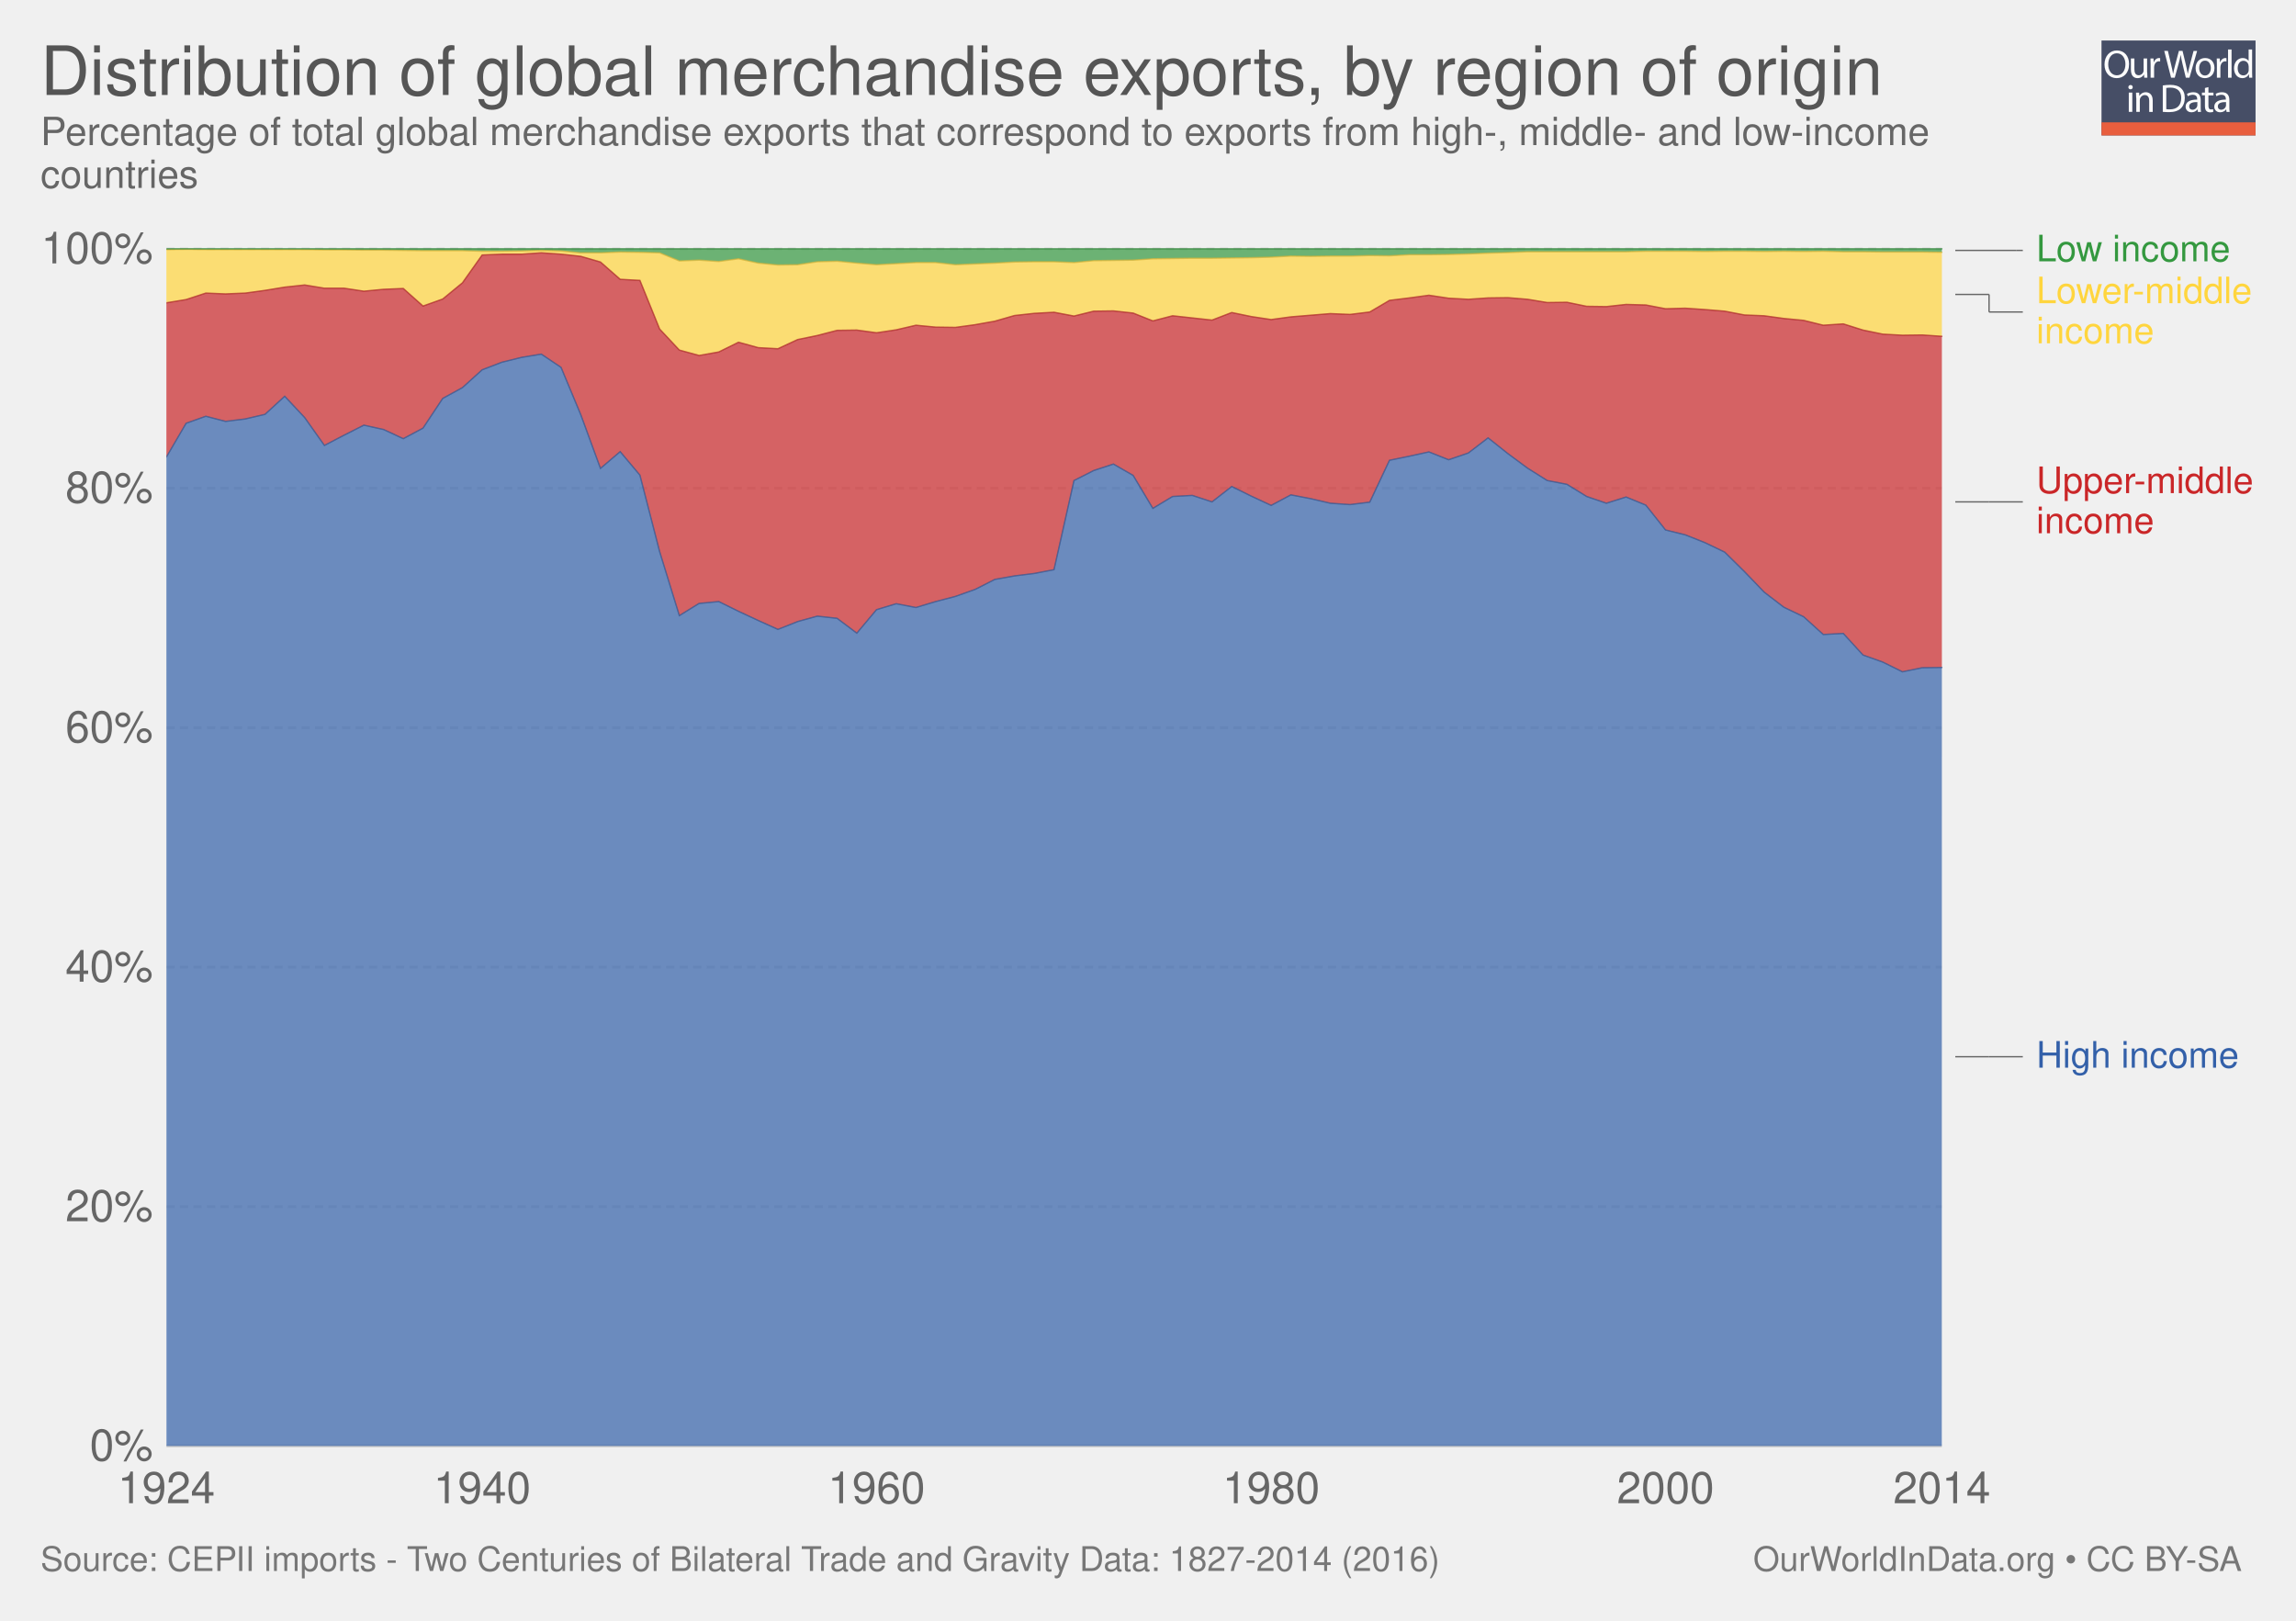
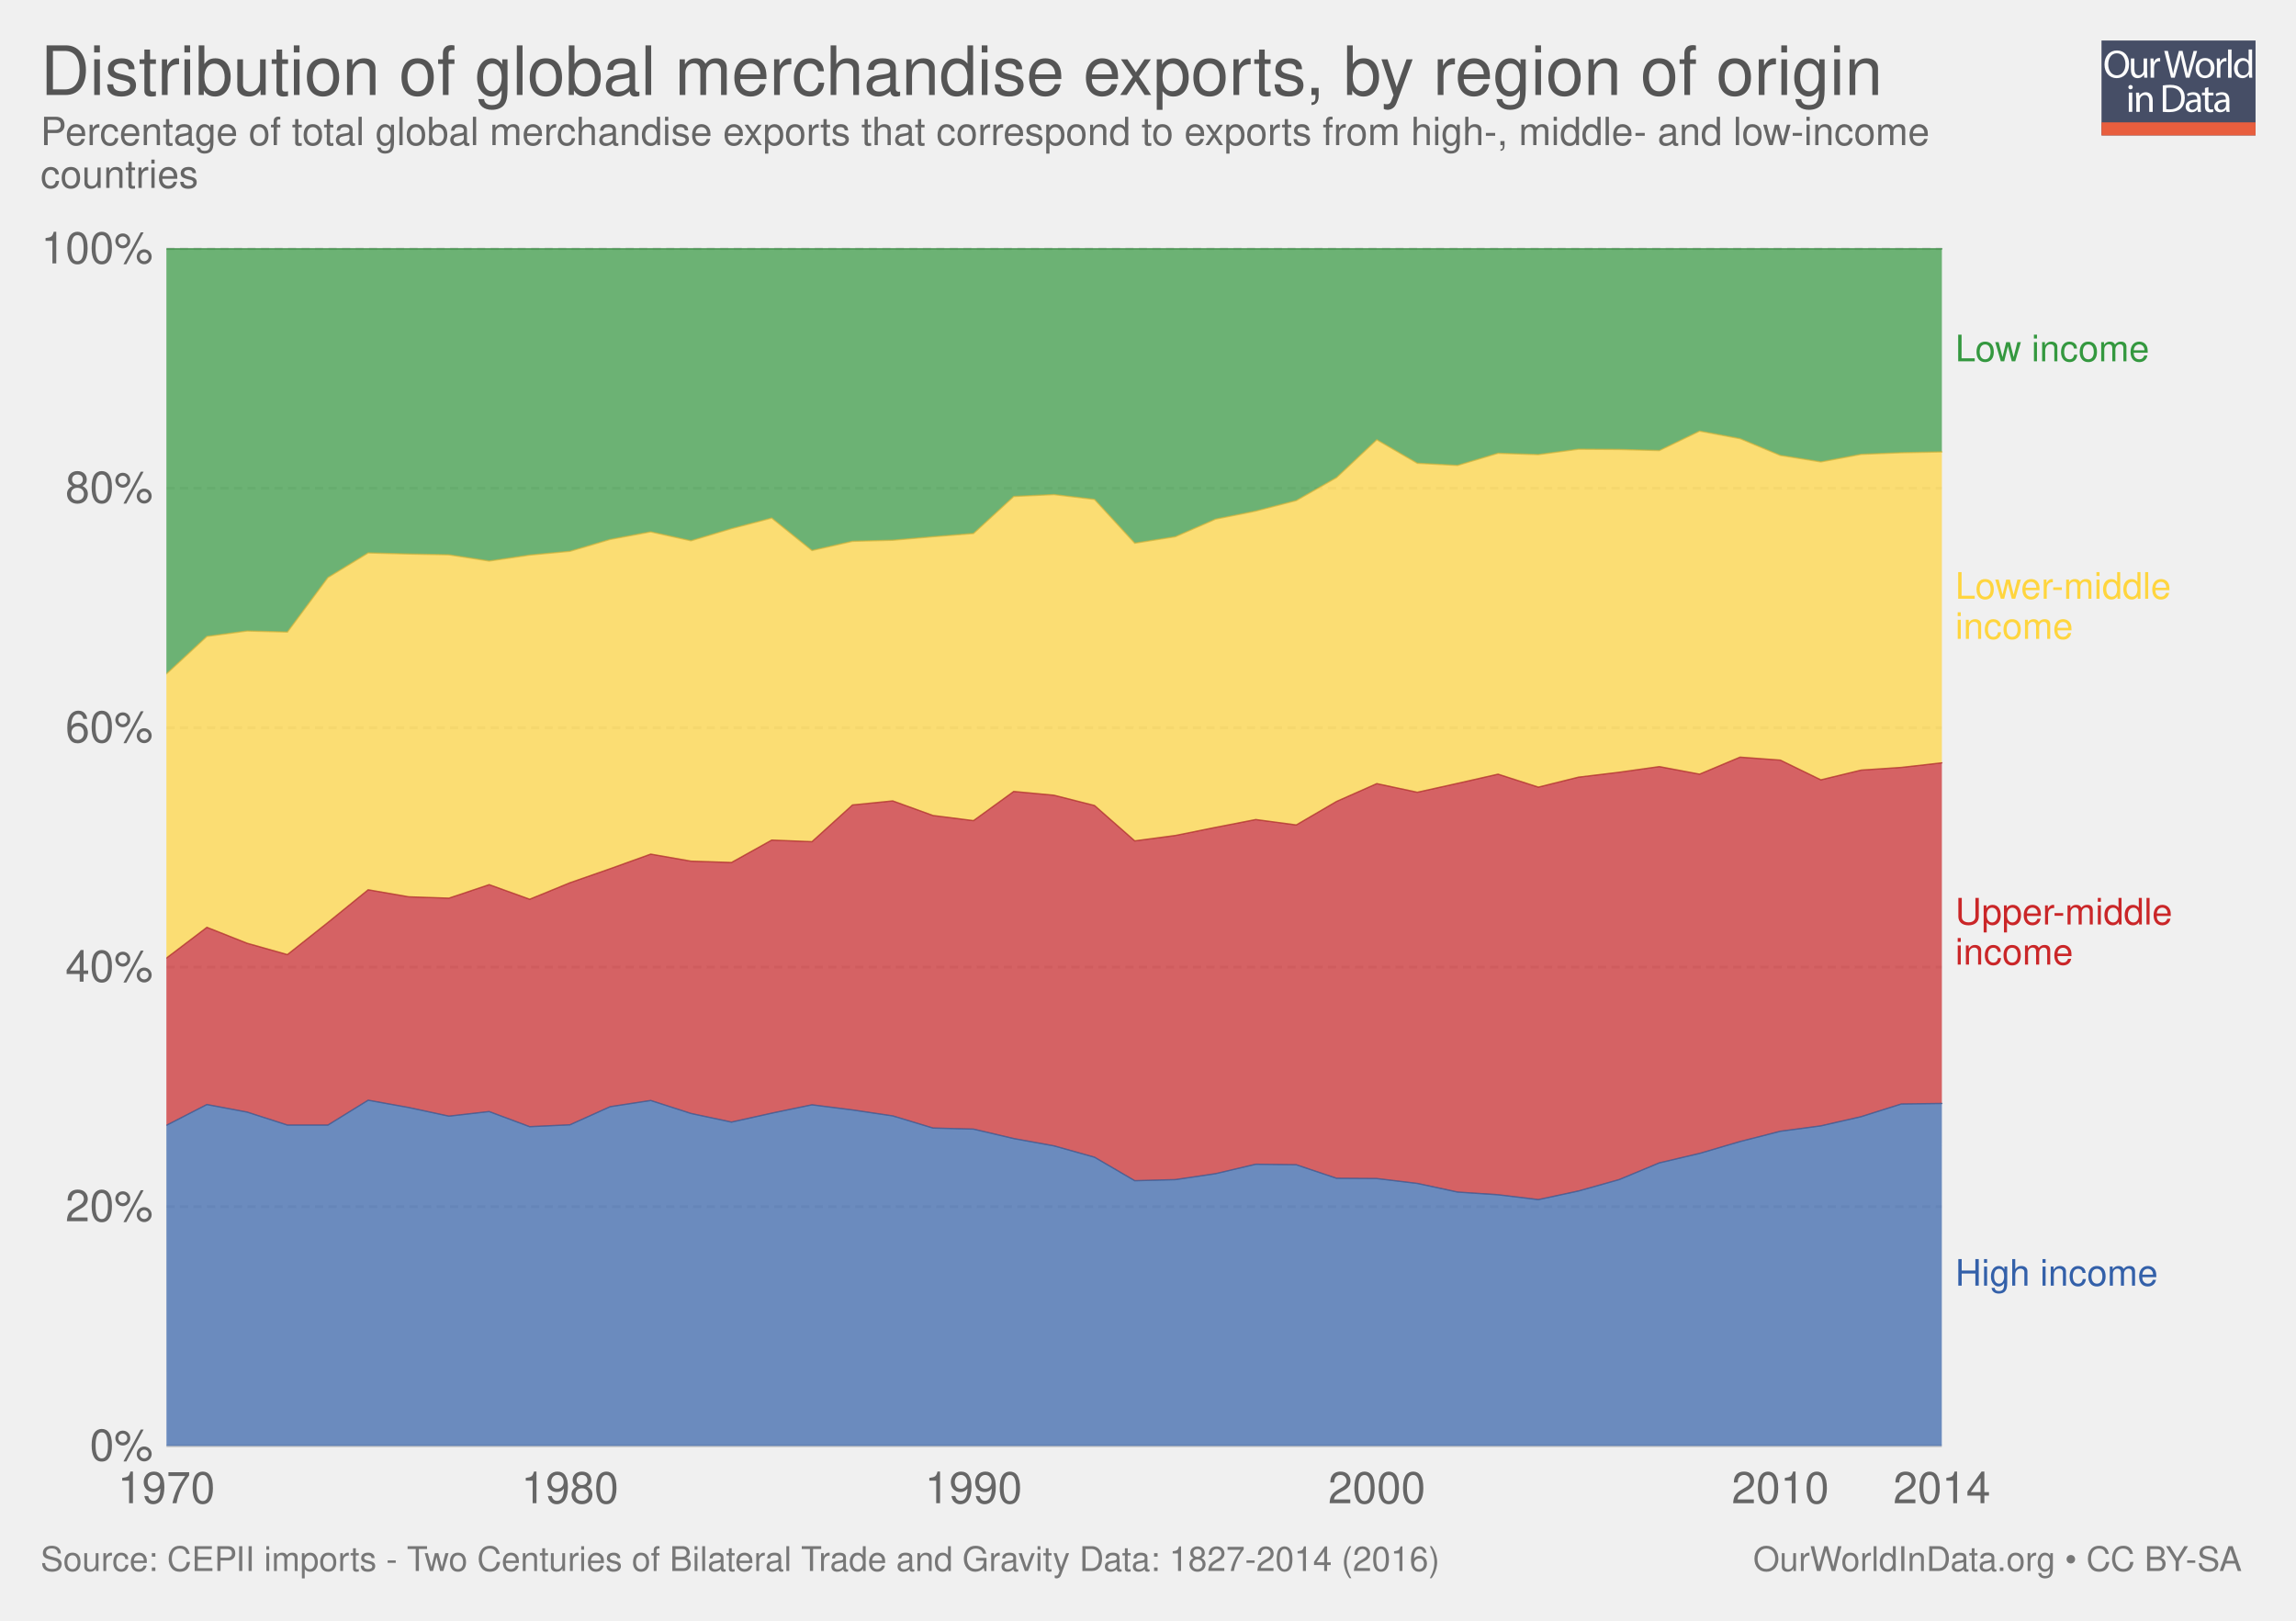
<svg xmlns="http://www.w3.org/2000/svg" xmlns:xlink="http://www.w3.org/1999/xlink" version="1.1" style="font-family: 'Helvetica Neue', Helvetica, Arial, sans-serif; font-size: 18px; background-color: white; text-rendering: optimizeLegibility; -webkit-font-smoothing: antialiased;" width="850" height="600">
  <g class="ChartTab">
    <g class="HeaderView">
      <g opacity="0.8" transform="translate(778, 15) scale(0.27)">
        <a xlink:href="https://ourworldindata.org" target="_blank">
          <g>
            <rect x="0" y="0" fill="#1B2543" width="211.2" height="130.1" />
            <rect x="0" y="112.2" fill="#E63912" width="211.2" height="17.9" />
            <g>
              <rect x="1.2" y="12.3" fill="none" width="210.2" height="99.2" />
              <path fill="#FFFFFF" d="M37.8,32.2c0,12.7-7.7,19.4-17.1,19.4c-9.7,0-16.6-7.5-16.6-18.7c0-11.7,7.3-19.3,17.1-19.3 C31.3,13.7,37.8,21.3,37.8,32.2z M9.2,32.8c0,7.9,4.3,14.9,11.8,14.9c7.5,0,11.8-6.9,11.8-15.3c0-7.3-3.8-14.9-11.8-14.9 C13.1,17.5,9.2,24.8,9.2,32.8z" />
              <path fill="#FFFFFF" d="M62.7,43.8c0,2.7,0.1,5.1,0.2,7.2h-4.3l-0.3-4.3h-0.1c-1.3,2.1-4,4.9-8.8,4.9c-4.2,0-9.1-2.3-9.1-11.6 V24.6h4.8v14.6c0,5,1.5,8.4,5.9,8.4c3.2,0,5.5-2.2,6.3-4.4c0.3-0.7,0.4-1.6,0.4-2.5V24.6h4.8V43.8z" />
              <path fill="#FFFFFF" d="M67.3,32.8c0-3.1-0.1-5.8-0.2-8.2h4.2l0.2,5.2h0.2c1.2-3.5,4.1-5.8,7.3-5.8c0.5,0,0.9,0.1,1.4,0.2v4.5 c-0.5-0.1-1-0.2-1.6-0.2c-3.4,0-5.8,2.6-6.5,6.2c-0.1,0.7-0.2,1.4-0.2,2.2V51h-4.8V32.8z" />
              <path fill="#FFFFFF" d="M95.4,51l-9.4-36.8h5l4.4,18.6c1.1,4.6,2.1,9.2,2.7,12.7h0.1c0.6-3.7,1.8-8,3-12.8l4.9-18.5h5l4.5,18.7 c1,4.4,2,8.7,2.6,12.6h0.1c0.8-4,1.8-8.1,3-12.7l4.9-18.5h4.9L120.6,51h-5L111,31.9c-1.1-4.7-1.9-8.3-2.4-12h-0.1 c-0.7,3.7-1.5,7.3-2.8,12L100.4,51H95.4z" />
              <path fill="#FFFFFF" d="M154.9,37.6c0,9.8-6.8,14-13.2,14c-7.2,0-12.7-5.2-12.7-13.6c0-8.8,5.8-14,13.1-14 C149.8,24,154.9,29.5,154.9,37.6z M133.9,37.9c0,5.8,3.3,10.1,8,10.1c4.6,0,8-4.3,8-10.3c0-4.5-2.2-10.1-7.9-10.1 C136.3,27.6,133.9,32.8,133.9,37.9z" />
              <path fill="#FFFFFF" d="M158.2,32.8c0-3.1-0.1-5.8-0.2-8.2h4.2l0.2,5.2h0.2c1.2-3.5,4.1-5.8,7.3-5.8c0.5,0,0.9,0.1,1.4,0.2v4.5 c-0.5-0.1-1-0.2-1.6-0.2c-3.4,0-5.8,2.6-6.5,6.2c-0.1,0.7-0.2,1.4-0.2,2.2V51h-4.8V32.8z" />
              <path fill="#FFFFFF" d="M173.5,12.3h4.8V51h-4.8V12.3z" />
              <path fill="#FFFFFF" d="M206.5,12.3v31.9c0,2.3,0.1,5,0.2,6.8h-4.3l-0.2-4.6H202c-1.5,2.9-4.7,5.2-9,5.2 c-6.4,0-11.3-5.4-11.3-13.4c-0.1-8.8,5.4-14.2,11.9-14.2c4,0,6.8,1.9,8,4h0.1V12.3H206.5z M201.7,35.4c0-0.6-0.1-1.4-0.2-2 c-0.7-3.1-3.3-5.6-6.9-5.6c-5,0-7.9,4.4-7.9,10.2c0,5.3,2.6,9.8,7.8,9.8c3.2,0,6.2-2.1,7.1-5.7c0.2-0.7,0.2-1.3,0.2-2.1V35.4z" />
              <path fill="#FFFFFF" d="M42.8,64c0.1,1.6-1.1,2.9-3.1,2.9c-1.7,0-2.9-1.3-2.9-2.9c0-1.7,1.3-3,3-3C41.7,61,42.8,62.3,42.8,64z M37.4,97.8V71.4h4.8v26.4H37.4z" />
              <path fill="#FFFFFF" d="M47.5,78.6c0-2.7-0.1-5-0.2-7.1h4.3l0.3,4.4h0.1c1.3-2.5,4.4-5,8.8-5c3.7,0,9.4,2.2,9.4,11.2v15.8h-4.8 V82.6c0-4.3-1.6-7.8-6.1-7.8c-3.2,0-5.6,2.2-6.5,4.9c-0.2,0.6-0.3,1.4-0.3,2.2v15.9h-4.8V78.6z" />
              <path fill="#FFFFFF" d="M84,61.6c2.9-0.4,6.3-0.8,10.1-0.8c6.8,0,11.7,1.6,14.9,4.6c3.3,3,5.2,7.3,5.2,13.2c0,6-1.9,10.9-5.3,14.3 c-3.4,3.4-9.1,5.3-16.3,5.3c-3.4,0-6.2-0.2-8.6-0.4V61.6z M88.8,94.1c1.2,0.2,3,0.3,4.8,0.3c10.2,0,15.7-5.7,15.7-15.6 c0.1-8.7-4.9-14.2-14.9-14.2c-2.5,0-4.3,0.2-5.6,0.5V94.1z" />
              <path fill="#FFFFFF" d="M132.1,97.8l-0.4-3.3h-0.2c-1.5,2.1-4.3,3.9-8.1,3.9c-5.4,0-8.1-3.8-8.1-7.6c0-6.4,5.7-9.9,15.9-9.8v-0.5 c0-2.2-0.6-6.1-6-6.1c-2.5,0-5,0.8-6.9,2l-1.1-3.2c2.2-1.4,5.4-2.3,8.7-2.3c8.1,0,10.1,5.5,10.1,10.8v9.9c0,2.3,0.1,4.5,0.4,6.3 H132.1z M131.4,84.4c-5.3-0.1-11.2,0.8-11.2,5.9c0,3.1,2.1,4.6,4.5,4.6c3.4,0,5.6-2.2,6.4-4.4c0.2-0.5,0.3-1,0.3-1.5V84.4z" />
              <path fill="#FFFFFF" d="M146.6,63.9v7.6h6.9v3.7h-6.9v14.2c0,3.3,0.9,5.1,3.6,5.1c1.3,0,2.2-0.2,2.8-0.3l0.2,3.6 c-0.9,0.4-2.4,0.7-4.3,0.7c-2.2,0-4-0.7-5.2-2c-1.4-1.4-1.9-3.8-1.9-6.9V75.1h-4.1v-3.7h4.1v-6.3L146.6,63.9z" />
              <path fill="#FFFFFF" d="M171.4,97.8l-0.4-3.3h-0.2c-1.5,2.1-4.3,3.9-8.1,3.9c-5.4,0-8.1-3.8-8.1-7.6c0-6.4,5.7-9.9,15.9-9.8v-0.5 c0-2.2-0.6-6.1-6-6.1c-2.5,0-5,0.8-6.9,2l-1.1-3.2c2.2-1.4,5.4-2.3,8.7-2.3c8.1,0,10.1,5.5,10.1,10.8v9.9c0,2.3,0.1,4.5,0.4,6.3 H171.4z M170.7,84.4c-5.3-0.1-11.2,0.8-11.2,5.9c0,3.1,2.1,4.6,4.5,4.6c3.4,0,5.6-2.2,6.4-4.4c0.2-0.5,0.3-1,0.3-1.5V84.4z" />
            </g>
          </g>
        </a>
      </g>
      <a href="https://ourworldindata.org/grapher/distribution-of-global-merchandise-exports-by-region-of-origin" target="_blank">
        <text font-size="25.20" x="15.0" y="35.2" fill="#555">
          <tspan x="15" y="35.16">Distribution of global merchandise exports, by region of origin</tspan>
        </text>
      </a>
      <text font-size="14.40" x="15.0" y="53.7" fill="#666">
        <tspan x="15" y="53.72">Percentage of total global merchandise exports that correspond to exports from high-, middle- and low-income</tspan>
        <tspan x="15" y="69.56">countries</tspan>
      </text>
    </g>
    <g class="StackedArea">
      <defs>
        <clipPath id="boundsClip-1">
          <rect x="61.634" y="0" width="820" height="928.8" />
        </clipPath>
      </defs>
      <g class="AxisBoxView">
        <g class="HorizontalAxis">
-           <text x="61.6" y="556.5" fill="#666" text-anchor="middle" font-size="16.2">1924</text>
-           <text x="178.5" y="556.5" fill="#666" text-anchor="middle" font-size="16.2">1940</text>
-           <text x="324.5" y="556.5" fill="#666" text-anchor="middle" font-size="16.2">1960</text>
-           <text x="470.6" y="556.5" fill="#666" text-anchor="middle" font-size="16.2">1980</text>
-           <text x="616.6" y="556.5" fill="#666" text-anchor="middle" font-size="16.2">2000</text>
+           <text x="61.6" y="556.5" fill="#666" text-anchor="middle" font-size="16.2">1970</text>
+           <text x="211" y="556.5" fill="#666" text-anchor="middle" font-size="16.2">1980</text>
+           <text x="360.4" y="556.5" fill="#666" text-anchor="middle" font-size="16.2">1990</text>
+           <text x="509.7" y="556.5" fill="#666" text-anchor="middle" font-size="16.2">2000</text>
+           <text x="659.1" y="556.5" fill="#666" text-anchor="middle" font-size="16.2">2010</text>
          <text x="718.9" y="556.5" fill="#666" text-anchor="middle" font-size="16.2">2014</text>
        </g>
        <g class="VerticalAxis">
          <text x="56.63" y="535.3" fill="#666" dominant-baseline="middle" text-anchor="end" font-size="16.2">0%</text>
          <text x="56.63" y="446.7" fill="#666" dominant-baseline="middle" text-anchor="end" font-size="16.2">20%</text>
          <text x="56.63" y="358" fill="#666" dominant-baseline="middle" text-anchor="end" font-size="16.2">40%</text>
          <text x="56.63" y="269.4" fill="#666" dominant-baseline="middle" text-anchor="end" font-size="16.2">60%</text>
          <text x="56.63" y="180.7" fill="#666" dominant-baseline="middle" text-anchor="end" font-size="16.2">80%</text>
          <text x="56.63" y="92.1" fill="#666" dominant-baseline="middle" text-anchor="end" font-size="16.2">100%</text>
        </g>
        <g class="AxisGridLines">
          <line x1="61.63" y1="535.3" x2="718.87" y2="535.3" stroke="#ccc" />
          <line x1="61.63" y1="446.7" x2="718.87" y2="446.7" stroke="#ddd" stroke-dasharray="3,2" />
          <line x1="61.63" y1="358" x2="718.87" y2="358" stroke="#ddd" stroke-dasharray="3,2" />
          <line x1="61.63" y1="269.4" x2="718.87" y2="269.4" stroke="#ddd" stroke-dasharray="3,2" />
          <line x1="61.63" y1="180.7" x2="718.87" y2="180.7" stroke="#ddd" stroke-dasharray="3,2" />
          <line x1="61.63" y1="92.1" x2="718.87" y2="92.1" stroke="#ddd" stroke-dasharray="3,2" />
        </g>
      </g>
      <g clip-path="url(#boundsClip-1)">
        <g class="HeightedLegend clickable">
          <g class="legendMark">
-             <g class="indicator">
-               <line x1="723.865" y1="92.7" x2="746.365" y2="92.7" stroke="#666" stroke-width="0.5" />
-               <line x1="746.365" y1="92.7" x2="746.365" y2="92.7" stroke="#666" stroke-width="0.5" />
-               <line x1="746.365" y1="92.7" x2="748.865" y2="92.7" stroke="#666" stroke-width="0.5" />
-             </g>
-             <rect x="718.865" y="85.95" width="107.225" height="13.5" fill="#fff" opacity="0" />
-             <text font-size="13.50" x="753.9" y="96.8" fill="#34983f">
-               <tspan x="753.865" y="96.75">Low income</tspan>
+             <rect x="718.865" y="122.95" width="107.225" height="13.5" fill="#fff" opacity="0" />
+             <text font-size="13.50" x="723.9" y="133.8" fill="#34983f">
+               <tspan x="723.865" y="133.75">Low income</tspan>
            </text>
          </g>
          <g class="legendMark">
-             <g class="indicator">
-               <line x1="723.865" y1="109" x2="736.365" y2="109" stroke="#666" stroke-width="0.5" />
-               <line x1="736.365" y1="109" x2="736.365" y2="115.5" stroke="#666" stroke-width="0.5" />
-               <line x1="736.365" y1="115.5" x2="748.865" y2="115.5" stroke="#666" stroke-width="0.5" />
-             </g>
-             <rect x="718.865" y="101.45" width="116.135" height="28.1" fill="#fff" opacity="0" />
-             <text font-size="13.50" x="753.9" y="112.3" fill="#ffd53e">
-               <tspan x="753.865" y="112.25">Lower-middle</tspan>
-               <tspan x="753.865" y="127.1">income</tspan>
+             <rect x="718.865" y="210.85" width="116.135" height="28.1" fill="#fff" opacity="0" />
+             <text font-size="13.50" x="723.9" y="221.7" fill="#ffd53e">
+               <tspan x="723.865" y="221.65">Lower-middle</tspan>
+               <tspan x="723.865" y="236.5">income</tspan>
            </text>
          </g>
          <g class="legendMark">
-             <g class="indicator">
-               <line x1="723.865" y1="185.8" x2="736.365" y2="185.8" stroke="#666" stroke-width="0.5" />
-               <line x1="736.365" y1="185.8" x2="736.365" y2="185.8" stroke="#666" stroke-width="0.5" />
-               <line x1="736.365" y1="185.8" x2="748.865" y2="185.8" stroke="#666" stroke-width="0.5" />
-             </g>
-             <rect x="718.865" y="171.75" width="116.135" height="28.1" fill="#fff" opacity="0" />
-             <text font-size="13.50" x="753.9" y="182.6" fill="#ca2628">
-               <tspan x="753.865" y="182.55">Upper-middle</tspan>
-               <tspan x="753.865" y="197.4">income</tspan>
+             <rect x="718.865" y="331.45" width="116.135" height="28.1" fill="#fff" opacity="0" />
+             <text font-size="13.50" x="723.9" y="342.3" fill="#ca2628">
+               <tspan x="723.865" y="342.25">Upper-middle</tspan>
+               <tspan x="723.865" y="357.1">income</tspan>
            </text>
          </g>
          <g class="legendMark">
-             <g class="indicator">
-               <line x1="723.865" y1="391.2" x2="736.365" y2="391.2" stroke="#666" stroke-width="0.5" />
-               <line x1="736.365" y1="391.2" x2="736.365" y2="391.2" stroke="#666" stroke-width="0.5" />
-               <line x1="736.365" y1="391.2" x2="748.865" y2="391.2" stroke="#666" stroke-width="0.5" />
-             </g>
-             <rect x="718.865" y="384.45" width="110.195" height="13.5" fill="#fff" opacity="0" />
-             <text font-size="13.50" x="753.9" y="395.3" fill="#3360a9">
-               <tspan x="753.865" y="395.25">High income</tspan>
+             <rect x="718.865" y="465.15" width="110.195" height="13.5" fill="#fff" opacity="0" />
+             <text font-size="13.50" x="723.9" y="475.9" fill="#3360a9">
+               <tspan x="723.865" y="475.95">High income</tspan>
            </text>
          </g>
        </g>
        <g class="Areas">
          <rect x="61.634" y="92.1" width="657.231" height="443.2" opacity="0" fill="rgba(255,255,255,0)" />
-           <path stroke-linecap="round" d="M61.6 169.2L68.9 156.7L76.2 154.1L83.5 156L90.8 155.1L98.1 153.4L105.4 146.7L112.8 154.6L120.1 164.9L127.4 161.1L134.7 157.4L142 159L149.3 162.4L156.6 158.5L163.9 147.5L171.2 143.5L178.5 136.9L185.8 134.1L193.1 132.3L200.4 131.1L207.7 136L215 153.5L222.3 173.4L229.6 167.2L236.9 175.9L244.2 204.2L251.5 227.9L258.8 223.4L266.1 222.7L273.4 226.3L280.7 229.7L288 233L295.3 230.1L302.6 228.1L309.9 228.9L317.2 234.4L324.5 225.7L331.8 223.5L339.1 224.9L346.4 222.7L353.7 220.8L361 218.2L368.3 214.5L375.6 213.2L382.9 212.3L390.2 210.9L397.6 177.9L404.9 174.2L412.2 171.8L419.5 176L426.8 188.2L434.1 183.8L441.4 183.4L448.7 185.8L456 180.1L463.3 183.7L470.6 187.1L477.9 183.2L485.2 184.6L492.5 186.3L499.8 186.8L507.1 185.9L514.4 170.4L521.7 168.9L529 167.3L536.3 170.2L543.6 167.7L550.9 162.1L558.2 167.9L565.5 173.3L572.8 177.9L580.1 179.3L587.4 183.8L594.7 186.3L602 184L609.3 187L616.6 196.2L623.9 198L631.2 200.9L638.5 204.4L645.8 211.6L653.1 219.2L660.4 224.8L667.7 228.3L675 234.9L682.4 234.5L689.7 242.5L697 245.1L704.3 248.7L711.6 247.2L718.9 247.1L718.865 535.3L61.634 535.3" fill="#3360a9" fill-opacity="0.7" class="High-income_0-area" />
-           <path stroke-linecap="round" d="M61.6 112.1L68.9 110.9L76.2 108.5L83.5 108.8L90.8 108.5L98.1 107.5L105.4 106.3L112.8 105.5L120.1 106.7L127.4 106.7L134.7 107.8L142 107.1L149.3 106.8L156.6 113.3L163.9 110.7L171.2 104.7L178.5 94.4L185.8 94.1L193.1 94.1L200.4 93.6L207.7 94.1L215 94.9L222.3 97L229.6 103.4L236.9 103.8L244.2 121.8L251.5 129.6L258.8 131.6L266.1 130.3L273.4 126.7L280.7 128.7L288 129.1L295.3 125.7L302.6 124.2L309.9 122.3L317.2 122.2L324.5 123.2L331.8 122.1L339.1 120.4L346.4 121.1L353.7 121.2L361 120.2L368.3 118.9L375.6 116.8L382.9 116L390.2 115.6L397.6 117L404.9 115.2L412.2 115.1L419.5 115.9L426.8 118.8L434.1 116.9L441.4 117.7L448.7 118.5L456 115.7L463.3 117.2L470.6 118.3L477.9 117.3L485.2 116.7L492.5 116.1L499.8 116.4L507.1 115.5L514.4 111.2L521.7 110.3L529 109.3L536.3 110.4L543.6 110.8L550.9 110.3L558.2 110.2L565.5 110.8L572.8 112L580.1 111.9L587.4 113.4L594.7 113.5L602 112.7L609.3 112.9L616.6 114.3L623.9 114.1L631.2 114.6L638.5 115.2L645.8 116.6L653.1 116.9L660.4 117.9L667.7 118.6L675 120.4L682.4 119.9L689.7 122.2L697 123.7L704.3 124.1L711.6 124L718.9 124.5L718.9 247.1L711.6 247.2L704.3 248.7L697 245.1L689.7 242.5L682.4 234.5L675 234.9L667.7 228.3L660.4 224.8L653.1 219.2L645.8 211.6L638.5 204.4L631.2 200.9L623.9 198L616.6 196.2L609.3 187L602 184L594.7 186.3L587.4 183.8L580.1 179.3L572.8 177.9L565.5 173.3L558.2 167.9L550.9 162.1L543.6 167.7L536.3 170.2L529 167.3L521.7 168.9L514.4 170.4L507.1 185.9L499.8 186.8L492.5 186.3L485.2 184.6L477.9 183.2L470.6 187.1L463.3 183.7L456 180.1L448.7 185.8L441.4 183.4L434.1 183.8L426.8 188.2L419.5 176L412.2 171.8L404.9 174.2L397.6 177.9L390.2 210.9L382.9 212.3L375.6 213.2L368.3 214.5L361 218.2L353.7 220.8L346.4 222.7L339.1 224.9L331.8 223.5L324.5 225.7L317.2 234.4L309.9 228.9L302.6 228.1L295.3 230.1L288 233L280.7 229.7L273.4 226.3L266.1 222.7L258.8 223.4L251.5 227.9L244.2 204.2L236.9 175.9L229.6 167.2L222.3 173.4L215 153.5L207.7 136L200.4 131.1L193.1 132.3L185.8 134.1L178.5 136.9L171.2 143.5L163.9 147.5L156.6 158.5L149.3 162.4L142 159L134.7 157.4L127.4 161.1L120.1 164.9L112.8 154.6L105.4 146.7L98.1 153.4L90.8 155.1L83.5 156L76.2 154.1L68.9 156.7L61.6 169.2" fill="#ca2628" fill-opacity="0.7" class="Upper__002dmiddle-income_0-area" />
-           <path stroke-linecap="round" d="M61.6 92.4L68.9 92.3L76.2 92.4L83.5 92.4L90.8 92.4L98.1 92.4L105.4 92.4L112.8 92.4L120.1 92.5L127.4 92.5L134.7 92.6L142 92.6L149.3 92.7L156.6 92.8L163.9 92.8L171.2 92.8L178.5 93L185.8 93L193.1 92.9L200.4 92.7L207.7 92.9L215 93.6L222.3 93.6L229.6 93.3L236.9 93.4L244.2 93.6L251.5 96.6L258.8 96.3L266.1 96.8L273.4 95.8L280.7 97.4L288 98.1L295.3 98L302.6 96.9L309.9 96.7L317.2 97.4L324.5 98L331.8 97.6L339.1 97.2L346.4 97.2L353.7 98L361 97.7L368.3 97.4L375.6 97L382.9 96.9L390.2 96.9L397.6 97.2L404.9 96.5L412.2 96.4L419.5 96.3L426.8 95.8L434.1 95.7L441.4 95.6L448.7 95.6L456 95.5L463.3 95.4L470.6 95.2L477.9 94.8L485.2 94.9L492.5 94.8L499.8 94.8L507.1 94.6L514.4 94.7L521.7 94.3L529 94.3L536.3 94.2L543.6 94L550.9 93.7L558.2 93.5L565.5 93.2L572.8 93.2L580.1 93.2L587.4 93.2L594.7 93.2L602 93.2L609.3 93L616.6 93L623.9 93L631.2 93.1L638.5 93L645.8 93L653.1 93.1L660.4 93L667.7 93.1L675 93L682.4 93.2L689.7 93.2L697 93.3L704.3 93.3L711.6 93.3L718.9 93.4L718.9 124.5L711.6 124L704.3 124.1L697 123.7L689.7 122.2L682.4 119.9L675 120.4L667.7 118.6L660.4 117.9L653.1 116.9L645.8 116.6L638.5 115.2L631.2 114.6L623.9 114.1L616.6 114.3L609.3 112.9L602 112.7L594.7 113.5L587.4 113.4L580.1 111.9L572.8 112L565.5 110.8L558.2 110.2L550.9 110.3L543.6 110.8L536.3 110.4L529 109.3L521.7 110.3L514.4 111.2L507.1 115.5L499.8 116.4L492.5 116.1L485.2 116.7L477.9 117.3L470.6 118.3L463.3 117.2L456 115.7L448.7 118.5L441.4 117.7L434.1 116.9L426.8 118.8L419.5 115.9L412.2 115.1L404.9 115.2L397.6 117L390.2 115.6L382.9 116L375.6 116.8L368.3 118.9L361 120.2L353.7 121.2L346.4 121.1L339.1 120.4L331.8 122.1L324.5 123.2L317.2 122.2L309.9 122.3L302.6 124.2L295.3 125.7L288 129.1L280.7 128.7L273.4 126.7L266.1 130.3L258.8 131.6L251.5 129.6L244.2 121.8L236.9 103.8L229.6 103.4L222.3 97L215 94.9L207.7 94.1L200.4 93.6L193.1 94.1L185.8 94.1L178.5 94.4L171.2 104.7L163.9 110.7L156.6 113.3L149.3 106.8L142 107.1L134.7 107.8L127.4 106.7L120.1 106.7L112.8 105.5L105.4 106.3L98.1 107.5L90.8 108.5L83.5 108.8L76.2 108.5L68.9 110.9L61.6 112.1" fill="#ffd53e" fill-opacity="0.7" class="Lower__002dmiddle-income_0-area" />
-           <path stroke-linecap="round" d="M61.6 92.1L68.9 92.1L76.2 92.1L83.5 92.1L90.8 92.1L98.1 92.1L105.4 92.1L112.8 92.1L120.1 92.1L127.4 92.1L134.7 92.1L142 92.1L149.3 92.1L156.6 92.1L163.9 92.1L171.2 92.1L178.5 92.1L185.8 92.1L193.1 92.1L200.4 92.1L207.7 92.1L215 92.1L222.3 92.1L229.6 92.1L236.9 92.1L244.2 92.1L251.5 92.1L258.8 92.1L266.1 92.1L273.4 92.1L280.7 92.1L288 92.1L295.3 92.1L302.6 92.1L309.9 92.1L317.2 92.1L324.5 92.1L331.8 92.1L339.1 92.1L346.4 92.1L353.7 92.1L361 92.1L368.3 92.1L375.6 92.1L382.9 92.1L390.2 92.1L397.6 92.1L404.9 92.1L412.2 92.1L419.5 92.1L426.8 92.1L434.1 92.1L441.4 92.1L448.7 92.1L456 92.1L463.3 92.1L470.6 92.1L477.9 92.1L485.2 92.1L492.5 92.1L499.8 92.1L507.1 92.1L514.4 92.1L521.7 92.1L529 92.1L536.3 92.1L543.6 92.1L550.9 92.1L558.2 92.1L565.5 92.1L572.8 92.1L580.1 92.1L587.4 92.1L594.7 92.1L602 92.1L609.3 92.1L616.6 92.1L623.9 92.1L631.2 92.1L638.5 92.1L645.8 92.1L653.1 92.1L660.4 92.1L667.7 92.1L675 92.1L682.4 92.1L689.7 92.1L697 92.1L704.3 92.1L711.6 92.1L718.9 92.1L718.9 93.4L711.6 93.3L704.3 93.3L697 93.3L689.7 93.2L682.4 93.2L675 93L667.7 93.1L660.4 93L653.1 93.1L645.8 93L638.5 93L631.2 93.1L623.9 93L616.6 93L609.3 93L602 93.2L594.7 93.2L587.4 93.2L580.1 93.2L572.8 93.2L565.5 93.2L558.2 93.5L550.9 93.7L543.6 94L536.3 94.2L529 94.3L521.7 94.3L514.4 94.7L507.1 94.6L499.8 94.8L492.5 94.8L485.2 94.9L477.9 94.8L470.6 95.2L463.3 95.4L456 95.5L448.7 95.6L441.4 95.6L434.1 95.7L426.8 95.8L419.5 96.3L412.2 96.4L404.9 96.5L397.6 97.2L390.2 96.9L382.9 96.9L375.6 97L368.3 97.4L361 97.7L353.7 98L346.4 97.2L339.1 97.2L331.8 97.6L324.5 98L317.2 97.4L309.9 96.7L302.6 96.9L295.3 98L288 98.1L280.7 97.4L273.4 95.8L266.1 96.8L258.8 96.3L251.5 96.6L244.2 93.6L236.9 93.4L229.6 93.3L222.3 93.6L215 93.6L207.7 92.9L200.4 92.7L193.1 92.9L185.8 93L178.5 93L171.2 92.8L163.9 92.8L156.6 92.8L149.3 92.7L142 92.6L134.7 92.6L127.4 92.5L120.1 92.5L112.8 92.4L105.4 92.4L98.1 92.4L90.8 92.4L83.5 92.4L76.2 92.4L68.9 92.3L61.6 92.4" fill="#34983f" fill-opacity="0.7" class="Low-income_0-area" />
-           <path stroke-linecap="round" d="M61.6 169.2L68.9 156.7L76.2 154.1L83.5 156L90.8 155.1L98.1 153.4L105.4 146.7L112.8 154.6L120.1 164.9L127.4 161.1L134.7 157.4L142 159L149.3 162.4L156.6 158.5L163.9 147.5L171.2 143.5L178.5 136.9L185.8 134.1L193.1 132.3L200.4 131.1L207.7 136L215 153.5L222.3 173.4L229.6 167.2L236.9 175.9L244.2 204.2L251.5 227.9L258.8 223.4L266.1 222.7L273.4 226.3L280.7 229.7L288 233L295.3 230.1L302.6 228.1L309.9 228.9L317.2 234.4L324.5 225.7L331.8 223.5L339.1 224.9L346.4 222.7L353.7 220.8L361 218.2L368.3 214.5L375.6 213.2L382.9 212.3L390.2 210.9L397.6 177.9L404.9 174.2L412.2 171.8L419.5 176L426.8 188.2L434.1 183.8L441.4 183.4L448.7 185.8L456 180.1L463.3 183.7L470.6 187.1L477.9 183.2L485.2 184.6L492.5 186.3L499.8 186.8L507.1 185.9L514.4 170.4L521.7 168.9L529 167.3L536.3 170.2L543.6 167.7L550.9 162.1L558.2 167.9L565.5 173.3L572.8 177.9L580.1 179.3L587.4 183.8L594.7 186.3L602 184L609.3 187L616.6 196.2L623.9 198L631.2 200.9L638.5 204.4L645.8 211.6L653.1 219.2L660.4 224.8L667.7 228.3L675 234.9L682.4 234.5L689.7 242.5L697 245.1L704.3 248.7L711.6 247.2L718.9 247.1" stroke="rgb(43, 80, 141)" stroke-opacity="0.7" stroke-width="0.5" fill="none" class="High-income_0-border" />
-           <path stroke-linecap="round" d="M61.6 112.1L68.9 110.9L76.2 108.5L83.5 108.8L90.8 108.5L98.1 107.5L105.4 106.3L112.8 105.5L120.1 106.7L127.4 106.7L134.7 107.8L142 107.1L149.3 106.8L156.6 113.3L163.9 110.7L171.2 104.7L178.5 94.4L185.8 94.1L193.1 94.1L200.4 93.6L207.7 94.1L215 94.9L222.3 97L229.6 103.4L236.9 103.8L244.2 121.8L251.5 129.6L258.8 131.6L266.1 130.3L273.4 126.7L280.7 128.7L288 129.1L295.3 125.7L302.6 124.2L309.9 122.3L317.2 122.2L324.5 123.2L331.8 122.1L339.1 120.4L346.4 121.1L353.7 121.2L361 120.2L368.3 118.9L375.6 116.8L382.9 116L390.2 115.6L397.6 117L404.9 115.2L412.2 115.1L419.5 115.9L426.8 118.8L434.1 116.9L441.4 117.7L448.7 118.5L456 115.7L463.3 117.2L470.6 118.3L477.9 117.3L485.2 116.7L492.5 116.1L499.8 116.4L507.1 115.5L514.4 111.2L521.7 110.3L529 109.3L536.3 110.4L543.6 110.8L550.9 110.3L558.2 110.2L565.5 110.8L572.8 112L580.1 111.9L587.4 113.4L594.7 113.5L602 112.7L609.3 112.9L616.6 114.3L623.9 114.1L631.2 114.6L638.5 115.2L645.8 116.6L653.1 116.9L660.4 117.9L667.7 118.6L675 120.4L682.4 119.9L689.7 122.2L697 123.7L704.3 124.1L711.6 124L718.9 124.5" stroke="rgb(169, 32, 33)" stroke-opacity="0.7" stroke-width="0.5" fill="none" class="Upper__002dmiddle-income_0-border" />
-           <path stroke-linecap="round" d="M61.6 92.4L68.9 92.3L76.2 92.4L83.5 92.4L90.8 92.4L98.1 92.4L105.4 92.4L112.8 92.4L120.1 92.5L127.4 92.5L134.7 92.6L142 92.6L149.3 92.7L156.6 92.8L163.9 92.8L171.2 92.8L178.5 93L185.8 93L193.1 92.9L200.4 92.7L207.7 92.9L215 93.6L222.3 93.6L229.6 93.3L236.9 93.4L244.2 93.6L251.5 96.6L258.8 96.3L266.1 96.8L273.4 95.8L280.7 97.4L288 98.1L295.3 98L302.6 96.9L309.9 96.7L317.2 97.4L324.5 98L331.8 97.6L339.1 97.2L346.4 97.2L353.7 98L361 97.7L368.3 97.4L375.6 97L382.9 96.9L390.2 96.9L397.6 97.2L404.9 96.5L412.2 96.4L419.5 96.3L426.8 95.8L434.1 95.7L441.4 95.6L448.7 95.6L456 95.5L463.3 95.4L470.6 95.2L477.9 94.8L485.2 94.9L492.5 94.8L499.8 94.8L507.1 94.6L514.4 94.7L521.7 94.3L529 94.3L536.3 94.2L543.6 94L550.9 93.7L558.2 93.5L565.5 93.2L572.8 93.2L580.1 93.2L587.4 93.2L594.7 93.2L602 93.2L609.3 93L616.6 93L623.9 93L631.2 93.1L638.5 93L645.8 93L653.1 93.1L660.4 93L667.7 93.1L675 93L682.4 93.2L689.7 93.2L697 93.3L704.3 93.3L711.6 93.3L718.9 93.4" stroke="rgb(213, 178, 52)" stroke-opacity="0.7" stroke-width="0.5" fill="none" class="Lower__002dmiddle-income_0-border" />
-           <path stroke-linecap="round" d="M61.6 92.1L68.9 92.1L76.2 92.1L83.5 92.1L90.8 92.1L98.1 92.1L105.4 92.1L112.8 92.1L120.1 92.1L127.4 92.1L134.7 92.1L142 92.1L149.3 92.1L156.6 92.1L163.9 92.1L171.2 92.1L178.5 92.1L185.8 92.1L193.1 92.1L200.4 92.1L207.7 92.1L215 92.1L222.3 92.1L229.6 92.1L236.9 92.1L244.2 92.1L251.5 92.1L258.8 92.1L266.1 92.1L273.4 92.1L280.7 92.1L288 92.1L295.3 92.1L302.6 92.1L309.9 92.1L317.2 92.1L324.5 92.1L331.8 92.1L339.1 92.1L346.4 92.1L353.7 92.1L361 92.1L368.3 92.1L375.6 92.1L382.9 92.1L390.2 92.1L397.6 92.1L404.9 92.1L412.2 92.1L419.5 92.1L426.8 92.1L434.1 92.1L441.4 92.1L448.7 92.1L456 92.1L463.3 92.1L470.6 92.1L477.9 92.1L485.2 92.1L492.5 92.1L499.8 92.1L507.1 92.1L514.4 92.1L521.7 92.1L529 92.1L536.3 92.1L543.6 92.1L550.9 92.1L558.2 92.1L565.5 92.1L572.8 92.1L580.1 92.1L587.4 92.1L594.7 92.1L602 92.1L609.3 92.1L616.6 92.1L623.9 92.1L631.2 92.1L638.5 92.1L645.8 92.1L653.1 92.1L660.4 92.1L667.7 92.1L675 92.1L682.4 92.1L689.7 92.1L697 92.1L704.3 92.1L711.6 92.1L718.9 92.1" stroke="rgb(44, 127, 53)" stroke-opacity="0.7" stroke-width="0.5" fill="none" class="Low-income_0-border" />
+           <path stroke-linecap="round" d="M61.6 416.6L76.6 408.9L91.5 411.7L106.4 416.5L121.4 416.5L136.3 407.3L151.3 410L166.2 413.2L181.1 411.5L196.1 417.1L211 416.4L225.9 409.7L240.9 407.4L255.8 412.2L270.8 415.4L285.7 412.1L300.6 409L315.6 410.9L330.5 413.1L345.4 417.6L360.4 418L375.3 421.5L390.2 424.2L405.2 428.4L420.1 437.1L435.1 436.7L450 434.5L464.9 431L479.9 431.2L494.8 436.2L509.7 436.3L524.7 438.1L539.6 441.3L554.6 442.3L569.5 444.1L584.4 440.9L599.4 436.7L614.3 430.5L629.2 427L644.2 422.6L659.1 418.8L674.1 416.8L689 413.4L703.9 408.7L718.9 408.5L718.865 535.3L61.634 535.3" fill="#3360a9" fill-opacity="0.7" class="High-income_0-area" />
+           <path stroke-linecap="round" d="M61.6 354.7L76.6 343.3L91.5 349.2L106.4 353.4L121.4 341.5L136.3 329.4L151.3 332L166.2 332.5L181.1 327.5L196.1 332.9L211 326.8L225.9 321.6L240.9 316.2L255.8 318.8L270.8 319.3L285.7 311L300.6 311.6L315.6 298L330.5 296.5L345.4 301.9L360.4 303.8L375.3 293L390.2 294.4L405.2 298.2L420.1 311.3L435.1 309.3L450 306.3L464.9 303.4L479.9 305.4L494.8 296.7L509.7 290.1L524.7 293.3L539.6 290L554.6 286.6L569.5 291.4L584.4 287.7L599.4 285.9L614.3 283.8L629.2 286.6L644.2 280.3L659.1 281.4L674.1 288.7L689 285.1L703.9 284.1L718.9 282.4L718.9 408.5L703.9 408.7L689 413.4L674.1 416.8L659.1 418.8L644.2 422.6L629.2 427L614.3 430.5L599.4 436.7L584.4 440.9L569.5 444.1L554.6 442.3L539.6 441.3L524.7 438.1L509.7 436.3L494.8 436.2L479.9 431.2L464.9 431L450 434.5L435.1 436.7L420.1 437.1L405.2 428.4L390.2 424.2L375.3 421.5L360.4 418L345.4 417.6L330.5 413.1L315.6 410.9L300.6 409L285.7 412.1L270.8 415.4L255.8 412.2L240.9 407.4L225.9 409.7L211 416.4L196.1 417.1L181.1 411.5L166.2 413.2L151.3 410L136.3 407.3L121.4 416.5L106.4 416.5L91.5 411.7L76.6 408.9L61.6 416.6" fill="#ca2628" fill-opacity="0.7" class="Upper__002dmiddle-income_0-area" />
+           <path stroke-linecap="round" d="M61.6 249.5L76.6 235.6L91.5 233.6L106.4 234L121.4 213.8L136.3 204.7L151.3 205.1L166.2 205.4L181.1 207.7L196.1 205.5L211 204.1L225.9 199.7L240.9 196.9L255.8 200.2L270.8 195.7L285.7 191.8L300.6 203.8L315.6 200.4L330.5 200L345.4 198.7L360.4 197.5L375.3 183.8L390.2 183.1L405.2 184.9L420.1 201.1L435.1 198.7L450 192.2L464.9 189.2L479.9 185.3L494.8 176.8L509.7 162.8L524.7 171.5L539.6 172.3L554.6 167.8L569.5 168.3L584.4 166.3L599.4 166.4L614.3 166.8L629.2 159.6L644.2 162.4L659.1 168.6L674.1 171L689 168.2L703.9 167.6L718.9 167.3L718.9 282.4L703.9 284.1L689 285.1L674.1 288.7L659.1 281.4L644.2 280.3L629.2 286.6L614.3 283.8L599.4 285.9L584.4 287.7L569.5 291.4L554.6 286.6L539.6 290L524.7 293.3L509.7 290.1L494.8 296.7L479.9 305.4L464.9 303.4L450 306.3L435.1 309.3L420.1 311.3L405.2 298.2L390.2 294.4L375.3 293L360.4 303.8L345.4 301.9L330.5 296.5L315.6 298L300.6 311.6L285.7 311L270.8 319.3L255.8 318.8L240.9 316.2L225.9 321.6L211 326.8L196.1 332.9L181.1 327.5L166.2 332.5L151.3 332L136.3 329.4L121.4 341.5L106.4 353.4L91.5 349.2L76.6 343.3L61.6 354.7" fill="#ffd53e" fill-opacity="0.7" class="Lower__002dmiddle-income_0-area" />
+           <path stroke-linecap="round" d="M61.6 92.1L76.6 92.1L91.5 92.1L106.4 92.1L121.4 92.1L136.3 92.1L151.3 92.1L166.2 92.1L181.1 92.1L196.1 92.1L211 92.1L225.9 92.1L240.9 92.1L255.8 92.1L270.8 92.1L285.7 92.1L300.6 92.1L315.6 92.1L330.5 92.1L345.4 92.1L360.4 92.1L375.3 92.1L390.2 92.1L405.2 92.1L420.1 92.1L435.1 92.1L450 92.1L464.9 92.1L479.9 92.1L494.8 92.1L509.7 92.1L524.7 92.1L539.6 92.1L554.6 92.1L569.5 92.1L584.4 92.1L599.4 92.1L614.3 92.1L629.2 92.1L644.2 92.1L659.1 92.1L674.1 92.1L689 92.1L703.9 92.1L718.9 92.1L718.9 167.3L703.9 167.6L689 168.2L674.1 171L659.1 168.6L644.2 162.4L629.2 159.6L614.3 166.8L599.4 166.4L584.4 166.3L569.5 168.3L554.6 167.8L539.6 172.3L524.7 171.5L509.7 162.8L494.8 176.8L479.9 185.3L464.9 189.2L450 192.2L435.1 198.7L420.1 201.1L405.2 184.9L390.2 183.1L375.3 183.8L360.4 197.5L345.4 198.7L330.5 200L315.6 200.4L300.6 203.8L285.7 191.8L270.8 195.7L255.8 200.2L240.9 196.9L225.9 199.7L211 204.1L196.1 205.5L181.1 207.7L166.2 205.4L151.3 205.1L136.3 204.7L121.4 213.8L106.4 234L91.5 233.6L76.6 235.6L61.6 249.5" fill="#34983f" fill-opacity="0.7" class="Low-income_0-area" />
+           <path stroke-linecap="round" d="M61.6 416.6L76.6 408.9L91.5 411.7L106.4 416.5L121.4 416.5L136.3 407.3L151.3 410L166.2 413.2L181.1 411.5L196.1 417.1L211 416.4L225.9 409.7L240.9 407.4L255.8 412.2L270.8 415.4L285.7 412.1L300.6 409L315.6 410.9L330.5 413.1L345.4 417.6L360.4 418L375.3 421.5L390.2 424.2L405.2 428.4L420.1 437.1L435.1 436.7L450 434.5L464.9 431L479.9 431.2L494.8 436.2L509.7 436.3L524.7 438.1L539.6 441.3L554.6 442.3L569.5 444.1L584.4 440.9L599.4 436.7L614.3 430.5L629.2 427L644.2 422.6L659.1 418.8L674.1 416.8L689 413.4L703.9 408.7L718.9 408.5" stroke="rgb(43, 80, 141)" stroke-opacity="0.7" stroke-width="0.5" fill="none" class="High-income_0-border" />
+           <path stroke-linecap="round" d="M61.6 354.7L76.6 343.3L91.5 349.2L106.4 353.4L121.4 341.5L136.3 329.4L151.3 332L166.2 332.5L181.1 327.5L196.1 332.9L211 326.8L225.9 321.6L240.9 316.2L255.8 318.8L270.8 319.3L285.7 311L300.6 311.6L315.6 298L330.5 296.5L345.4 301.9L360.4 303.8L375.3 293L390.2 294.4L405.2 298.2L420.1 311.3L435.1 309.3L450 306.3L464.9 303.4L479.9 305.4L494.8 296.7L509.7 290.1L524.7 293.3L539.6 290L554.6 286.6L569.5 291.4L584.4 287.7L599.4 285.9L614.3 283.8L629.2 286.6L644.2 280.3L659.1 281.4L674.1 288.7L689 285.1L703.9 284.1L718.9 282.4" stroke="rgb(169, 32, 33)" stroke-opacity="0.7" stroke-width="0.5" fill="none" class="Upper__002dmiddle-income_0-border" />
+           <path stroke-linecap="round" d="M61.6 249.5L76.6 235.6L91.5 233.6L106.4 234L121.4 213.8L136.3 204.7L151.3 205.1L166.2 205.4L181.1 207.7L196.1 205.5L211 204.1L225.9 199.7L240.9 196.9L255.8 200.2L270.8 195.7L285.7 191.8L300.6 203.8L315.6 200.4L330.5 200L345.4 198.7L360.4 197.5L375.3 183.8L390.2 183.1L405.2 184.9L420.1 201.1L435.1 198.7L450 192.2L464.9 189.2L479.9 185.3L494.8 176.8L509.7 162.8L524.7 171.5L539.6 172.3L554.6 167.8L569.5 168.3L584.4 166.3L599.4 166.4L614.3 166.8L629.2 159.6L644.2 162.4L659.1 168.6L674.1 171L689 168.2L703.9 167.6L718.9 167.3" stroke="rgb(213, 178, 52)" stroke-opacity="0.7" stroke-width="0.5" fill="none" class="Lower__002dmiddle-income_0-border" />
+           <path stroke-linecap="round" d="M61.6 92.1L76.6 92.1L91.5 92.1L106.4 92.1L121.4 92.1L136.3 92.1L151.3 92.1L166.2 92.1L181.1 92.1L196.1 92.1L211 92.1L225.9 92.1L240.9 92.1L255.8 92.1L270.8 92.1L285.7 92.1L300.6 92.1L315.6 92.1L330.5 92.1L345.4 92.1L360.4 92.1L375.3 92.1L390.2 92.1L405.2 92.1L420.1 92.1L435.1 92.1L450 92.1L464.9 92.1L479.9 92.1L494.8 92.1L509.7 92.1L524.7 92.1L539.6 92.1L554.6 92.1L569.5 92.1L584.4 92.1L599.4 92.1L614.3 92.1L629.2 92.1L644.2 92.1L659.1 92.1L674.1 92.1L689 92.1L703.9 92.1L718.9 92.1" stroke="rgb(44, 127, 53)" stroke-opacity="0.7" stroke-width="0.5" fill="none" class="Low-income_0-border" />
        </g>
      </g>
    </g>
    <g style="fill: #777;" class="SourcesFooter">
      <g style="fill: #777;" class="clickable">
        <text font-size="12.60" x="15.0" y="581.6">
          <tspan x="15" y="581.58">Source: CEPII imports - Two Centuries of Bilateral Trade and Gravity Data: 1827-2014 (2016)</tspan>
        </text>
      </g>
      <text font-size="12.60" x="649.0" y="581.6">
        <tspan x="649.024" y="581.58">
          <a target="_blank" style="fill: #777;" href="https://ourworldindata.org">OurWorldInData.org</a> • <a style="fill: #777;" href="http://creativecommons.org/licenses/by-sa/4.0/deed.en_US" target="_blank">CC BY-SA</a>
        </tspan>
      </text>
    </g>
  </g>
</svg>
